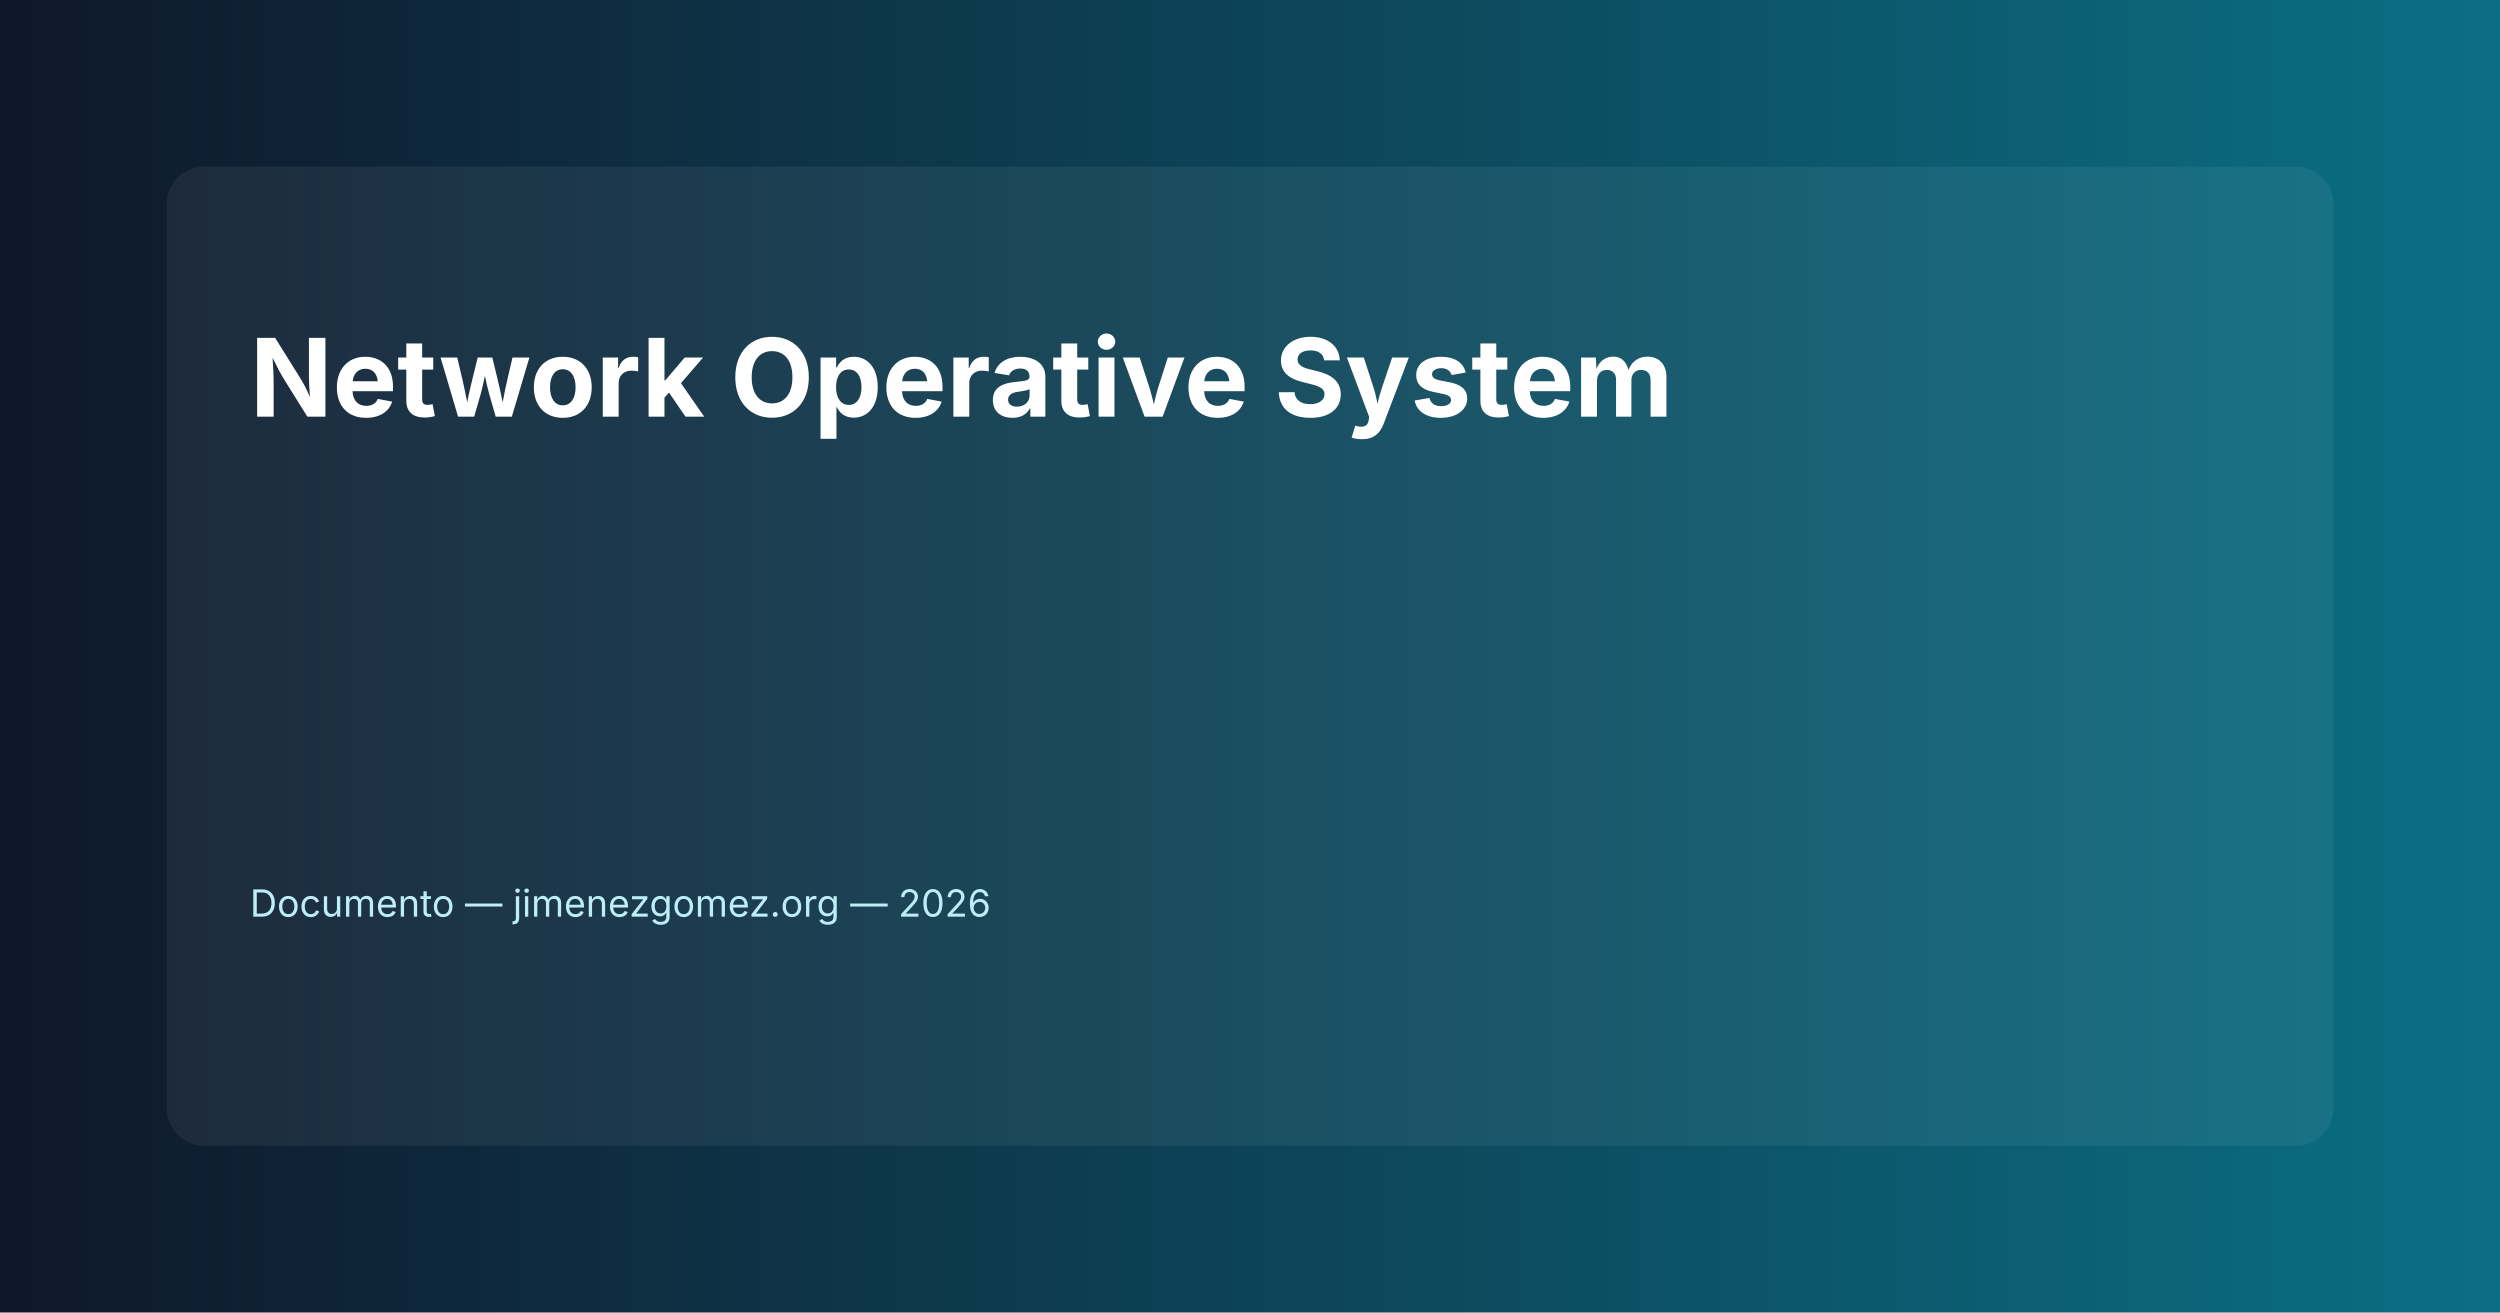
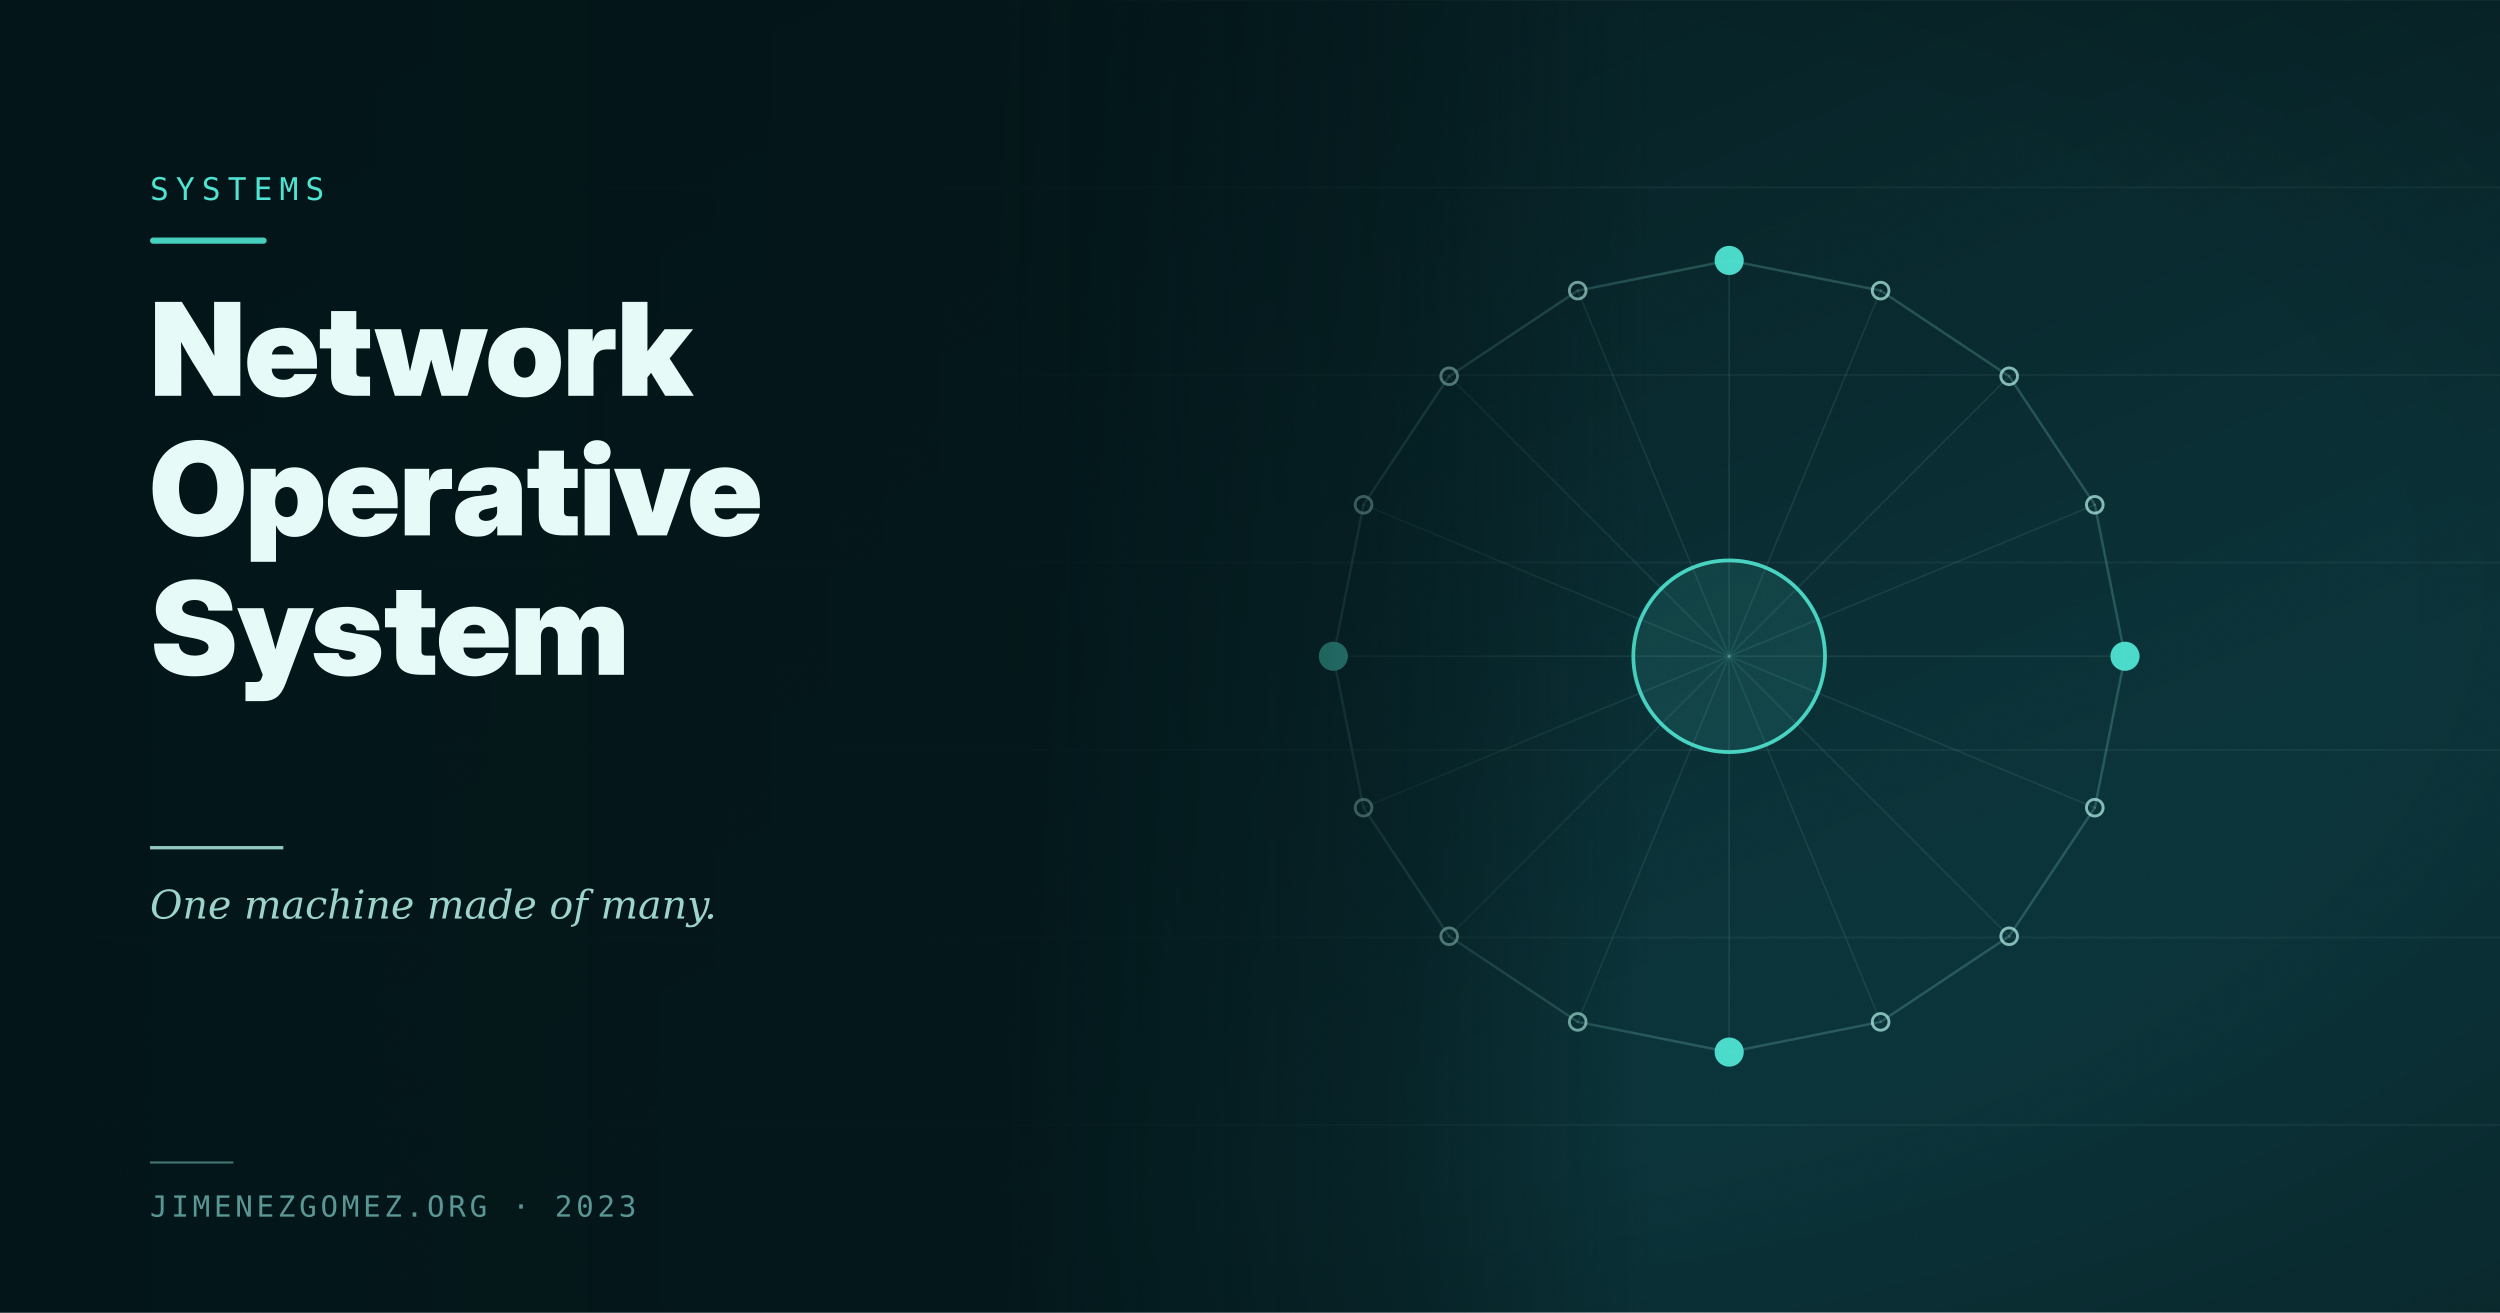
<svg xmlns="http://www.w3.org/2000/svg" width="1200" height="630" viewBox="0 0 1200 630">
  <defs>
-     <linearGradient id="g" x1="0" x2="1">
-       <stop offset="0" stop-color="#0f172a" />
-       <stop offset="1" stop-color="#0b6f84" />
+     <linearGradient id="bg" x1="0" y1="0" x2="0.64" y2="0.77">
+       <stop offset="0%" stop-color="#031518" />
+       <stop offset="100%" stop-color="#0a3339" />
+     </linearGradient>
+     <radialGradient id="vig" cx="50%" cy="45%" r="78%">
+       <stop offset="58%" stop-color="#000000" stop-opacity="0" />
+       <stop offset="100%" stop-color="#000000" stop-opacity="0.26" />
+     </radialGradient>
+     <filter id="grain" x="0" y="0" width="100%" height="100%">
+       <feTurbulence type="fractalNoise" baseFrequency="0.7" numOctaves="3" seed="43" result="n" />
+       <feColorMatrix in="n" type="saturate" values="0" />
+       <feComponentTransfer>
+         <feFuncA type="linear" slope="0.5" />
+       </feComponentTransfer>
+     </filter>
+     <linearGradient id="scrim" x1="0" y1="0" x2="1" y2="0">
+       <stop offset="0%" stop-color="#031518" stop-opacity="0.97" />
+       <stop offset="40%" stop-color="#031518" stop-opacity="0.90" />
+       <stop offset="55%" stop-color="#031518" stop-opacity="0.55" />
+       <stop offset="66%" stop-color="#031518" stop-opacity="0" />
    </linearGradient>
  </defs>
-   <rect width="100%" height="100%" fill="url(#g)" />
-   <g transform="translate(80,80)">
-     <rect x="0" y="0" width="1040" height="470" rx="18" fill-opacity="0.06" fill="#ffffff" />
-     <text x="40" y="120" font-family="Inter, Arial, Helvetica, sans-serif" font-size="52" fill="#ffffff" font-weight="700">Network Operative System</text>
-     <text x="40" y="190" font-family="Inter, Arial, Helvetica, sans-serif" font-size="28" fill="#e6f7fb" />
-     <text x="40" y="360" font-family="Inter, Arial, Helvetica, sans-serif" font-size="18" fill="#bdeef7">Documento — jimenezgomez.org — 2026</text>
+   <rect width="1200" height="630" fill="url(#bg)" />
+   <rect width="1200" height="630" fill="url(#vig)" />
+   <g opacity="0.045" stroke="#e6fbf8" stroke-width="1">
+     <line x1="0" y1="0" x2="1200" y2="0" />
+     <line x1="0" y1="90" x2="1200" y2="90" />
+     <line x1="0" y1="180" x2="1200" y2="180" />
+     <line x1="0" y1="270" x2="1200" y2="270" />
+     <line x1="0" y1="360" x2="1200" y2="360" />
+     <line x1="0" y1="450" x2="1200" y2="450" />
+     <line x1="0" y1="540" x2="1200" y2="540" />
  </g>
+   <rect width="1200" height="630" filter="url(#grain)" opacity="0.028" />
+   <g opacity="1">
+     <line x1="1020.0" y1="315.0" x2="1005.5" y2="387.7" stroke="#5f9d9b" stroke-width="1.2" stroke-opacity="0.35" fill="none" stroke-linecap="round" stroke-linejoin="round" />
+     <line x1="1020.0" y1="315.0" x2="830" y2="315" stroke="#5f9d9b" stroke-width="0.8" stroke-opacity="0.16" fill="none" stroke-linecap="round" stroke-linejoin="round" />
+     <line x1="1005.5" y1="387.7" x2="964.4" y2="449.4" stroke="#5f9d9b" stroke-width="1.2" stroke-opacity="0.35" fill="none" stroke-linecap="round" stroke-linejoin="round" />
+     <line x1="1005.5" y1="387.7" x2="830" y2="315" stroke="#5f9d9b" stroke-width="0.8" stroke-opacity="0.16" fill="none" stroke-linecap="round" stroke-linejoin="round" />
+     <line x1="964.4" y1="449.4" x2="902.7" y2="490.5" stroke="#5f9d9b" stroke-width="1.2" stroke-opacity="0.35" fill="none" stroke-linecap="round" stroke-linejoin="round" />
+     <line x1="964.4" y1="449.4" x2="830" y2="315" stroke="#5f9d9b" stroke-width="0.8" stroke-opacity="0.16" fill="none" stroke-linecap="round" stroke-linejoin="round" />
+     <line x1="902.7" y1="490.5" x2="830.0" y2="505.0" stroke="#5f9d9b" stroke-width="1.2" stroke-opacity="0.35" fill="none" stroke-linecap="round" stroke-linejoin="round" />
+     <line x1="902.7" y1="490.5" x2="830" y2="315" stroke="#5f9d9b" stroke-width="0.8" stroke-opacity="0.16" fill="none" stroke-linecap="round" stroke-linejoin="round" />
+     <line x1="830.0" y1="505.0" x2="757.3" y2="490.5" stroke="#5f9d9b" stroke-width="1.2" stroke-opacity="0.35" fill="none" stroke-linecap="round" stroke-linejoin="round" />
+     <line x1="830.0" y1="505.0" x2="830" y2="315" stroke="#5f9d9b" stroke-width="0.8" stroke-opacity="0.16" fill="none" stroke-linecap="round" stroke-linejoin="round" />
+     <line x1="757.3" y1="490.5" x2="695.6" y2="449.4" stroke="#5f9d9b" stroke-width="1.2" stroke-opacity="0.35" fill="none" stroke-linecap="round" stroke-linejoin="round" />
+     <line x1="757.3" y1="490.5" x2="830" y2="315" stroke="#5f9d9b" stroke-width="0.8" stroke-opacity="0.16" fill="none" stroke-linecap="round" stroke-linejoin="round" />
+     <line x1="695.6" y1="449.4" x2="654.5" y2="387.7" stroke="#5f9d9b" stroke-width="1.2" stroke-opacity="0.35" fill="none" stroke-linecap="round" stroke-linejoin="round" />
+     <line x1="695.6" y1="449.4" x2="830" y2="315" stroke="#5f9d9b" stroke-width="0.8" stroke-opacity="0.16" fill="none" stroke-linecap="round" stroke-linejoin="round" />
+     <line x1="654.5" y1="387.7" x2="640.0" y2="315.0" stroke="#5f9d9b" stroke-width="1.2" stroke-opacity="0.35" fill="none" stroke-linecap="round" stroke-linejoin="round" />
+     <line x1="654.5" y1="387.7" x2="830" y2="315" stroke="#5f9d9b" stroke-width="0.8" stroke-opacity="0.16" fill="none" stroke-linecap="round" stroke-linejoin="round" />
+     <line x1="640.0" y1="315.0" x2="654.5" y2="242.3" stroke="#5f9d9b" stroke-width="1.2" stroke-opacity="0.35" fill="none" stroke-linecap="round" stroke-linejoin="round" />
+     <line x1="640.0" y1="315.0" x2="830" y2="315" stroke="#5f9d9b" stroke-width="0.8" stroke-opacity="0.16" fill="none" stroke-linecap="round" stroke-linejoin="round" />
+     <line x1="654.5" y1="242.3" x2="695.6" y2="180.6" stroke="#5f9d9b" stroke-width="1.2" stroke-opacity="0.35" fill="none" stroke-linecap="round" stroke-linejoin="round" />
+     <line x1="654.5" y1="242.3" x2="830" y2="315" stroke="#5f9d9b" stroke-width="0.8" stroke-opacity="0.16" fill="none" stroke-linecap="round" stroke-linejoin="round" />
+     <line x1="695.6" y1="180.6" x2="757.3" y2="139.5" stroke="#5f9d9b" stroke-width="1.2" stroke-opacity="0.35" fill="none" stroke-linecap="round" stroke-linejoin="round" />
+     <line x1="695.6" y1="180.6" x2="830" y2="315" stroke="#5f9d9b" stroke-width="0.8" stroke-opacity="0.16" fill="none" stroke-linecap="round" stroke-linejoin="round" />
+     <line x1="757.3" y1="139.5" x2="830.0" y2="125.0" stroke="#5f9d9b" stroke-width="1.2" stroke-opacity="0.35" fill="none" stroke-linecap="round" stroke-linejoin="round" />
+     <line x1="757.3" y1="139.5" x2="830" y2="315" stroke="#5f9d9b" stroke-width="0.8" stroke-opacity="0.16" fill="none" stroke-linecap="round" stroke-linejoin="round" />
+     <line x1="830.0" y1="125.0" x2="902.7" y2="139.5" stroke="#5f9d9b" stroke-width="1.2" stroke-opacity="0.35" fill="none" stroke-linecap="round" stroke-linejoin="round" />
+     <line x1="830.0" y1="125.0" x2="830" y2="315" stroke="#5f9d9b" stroke-width="0.8" stroke-opacity="0.16" fill="none" stroke-linecap="round" stroke-linejoin="round" />
+     <line x1="902.7" y1="139.5" x2="964.4" y2="180.6" stroke="#5f9d9b" stroke-width="1.2" stroke-opacity="0.35" fill="none" stroke-linecap="round" stroke-linejoin="round" />
+     <line x1="902.7" y1="139.5" x2="830" y2="315" stroke="#5f9d9b" stroke-width="0.8" stroke-opacity="0.16" fill="none" stroke-linecap="round" stroke-linejoin="round" />
+     <line x1="964.4" y1="180.6" x2="1005.5" y2="242.3" stroke="#5f9d9b" stroke-width="1.2" stroke-opacity="0.35" fill="none" stroke-linecap="round" stroke-linejoin="round" />
+     <line x1="964.4" y1="180.6" x2="830" y2="315" stroke="#5f9d9b" stroke-width="0.8" stroke-opacity="0.16" fill="none" stroke-linecap="round" stroke-linejoin="round" />
+     <line x1="1005.5" y1="242.3" x2="1020.0" y2="315.0" stroke="#5f9d9b" stroke-width="1.2" stroke-opacity="0.35" fill="none" stroke-linecap="round" stroke-linejoin="round" />
+     <line x1="1005.5" y1="242.3" x2="830" y2="315" stroke="#5f9d9b" stroke-width="0.8" stroke-opacity="0.16" fill="none" stroke-linecap="round" stroke-linejoin="round" />
+     <circle cx="1020.0" cy="315.0" r="7" fill="#4fe3d1" fill-opacity="0.95" />
+     <circle cx="1005.5" cy="387.7" r="4" stroke="#b7f5ec" stroke-width="1.4" stroke-opacity="0.7" fill="none" stroke-linecap="round" stroke-linejoin="round" />
+     <circle cx="964.4" cy="449.4" r="4" stroke="#b7f5ec" stroke-width="1.4" stroke-opacity="0.7" fill="none" stroke-linecap="round" stroke-linejoin="round" />
+     <circle cx="902.7" cy="490.5" r="4" stroke="#b7f5ec" stroke-width="1.4" stroke-opacity="0.7" fill="none" stroke-linecap="round" stroke-linejoin="round" />
+     <circle cx="830.0" cy="505.0" r="7" fill="#4fe3d1" fill-opacity="0.95" />
+     <circle cx="757.3" cy="490.5" r="4" stroke="#b7f5ec" stroke-width="1.4" stroke-opacity="0.7" fill="none" stroke-linecap="round" stroke-linejoin="round" />
+     <circle cx="695.6" cy="449.4" r="4" stroke="#b7f5ec" stroke-width="1.4" stroke-opacity="0.7" fill="none" stroke-linecap="round" stroke-linejoin="round" />
+     <circle cx="654.5" cy="387.7" r="4" stroke="#b7f5ec" stroke-width="1.4" stroke-opacity="0.7" fill="none" stroke-linecap="round" stroke-linejoin="round" />
+     <circle cx="640.0" cy="315.0" r="7" fill="#4fe3d1" fill-opacity="0.95" />
+     <circle cx="654.5" cy="242.3" r="4" stroke="#b7f5ec" stroke-width="1.4" stroke-opacity="0.7" fill="none" stroke-linecap="round" stroke-linejoin="round" />
+     <circle cx="695.6" cy="180.6" r="4" stroke="#b7f5ec" stroke-width="1.4" stroke-opacity="0.7" fill="none" stroke-linecap="round" stroke-linejoin="round" />
+     <circle cx="757.3" cy="139.5" r="4" stroke="#b7f5ec" stroke-width="1.4" stroke-opacity="0.7" fill="none" stroke-linecap="round" stroke-linejoin="round" />
+     <circle cx="830.0" cy="125.0" r="7" fill="#4fe3d1" fill-opacity="0.95" />
+     <circle cx="902.7" cy="139.5" r="4" stroke="#b7f5ec" stroke-width="1.4" stroke-opacity="0.7" fill="none" stroke-linecap="round" stroke-linejoin="round" />
+     <circle cx="964.4" cy="180.6" r="4" stroke="#b7f5ec" stroke-width="1.4" stroke-opacity="0.7" fill="none" stroke-linecap="round" stroke-linejoin="round" />
+     <circle cx="1005.5" cy="242.3" r="4" stroke="#b7f5ec" stroke-width="1.4" stroke-opacity="0.7" fill="none" stroke-linecap="round" stroke-linejoin="round" />
+     <circle cx="830" cy="315" r="46" fill="#4fe3d1" fill-opacity="0.12" />
+     <circle cx="830" cy="315" r="46" stroke="#4fe3d1" stroke-width="1.8" stroke-opacity="0.9" fill="none" stroke-linecap="round" stroke-linejoin="round" />
+   </g>
+   <rect width="1200" height="630" fill="url(#scrim)" />
+   <text x="72" y="96" font-family="IBM Plex Mono, DejaVu Sans Mono, monospace" font-size="15" letter-spacing="3.4" fill="#4fe3d1" font-weight="500">SYSTEMS</text>
+   <rect x="72" y="114" width="56" height="3" rx="1.5" fill="#4fe3d1" fill-opacity="0.9" />
+   <text x="72" y="190.0" font-family="Inter Display, Inter, DejaVu Sans, sans-serif" font-size="62" font-weight="900" letter-spacing="-0.5" fill="#e6fbf8">Network</text>
+   <text x="72" y="257.0" font-family="Inter Display, Inter, DejaVu Sans, sans-serif" font-size="62" font-weight="900" letter-spacing="-0.5" fill="#e6fbf8">Operative</text>
+   <text x="72" y="323.9" font-family="Inter Display, Inter, DejaVu Sans, sans-serif" font-size="62" font-weight="900" letter-spacing="-0.5" fill="#e6fbf8">System</text>
+   <line x1="72" y1="406.9" x2="136" y2="406.9" stroke="#b7f5ec" stroke-width="1.6" stroke-opacity="0.8" />
+   <text x="72" y="440.9" font-family="EB Garamond, DejaVu Serif, serif" font-size="19" font-style="italic" fill="#b7f5ec" fill-opacity="0.85">One machine made of many.</text>
+   <line x1="72" y1="558" x2="112" y2="558" stroke="#5f9d9b" stroke-width="1" stroke-opacity="0.7" />
+   <text x="72" y="584" font-family="IBM Plex Mono, DejaVu Sans Mono, monospace" font-size="14" letter-spacing="1.8" fill="#5f9d9b" fill-opacity="0.95">JIMENEZGOMEZ.ORG · 2023</text>
</svg>
